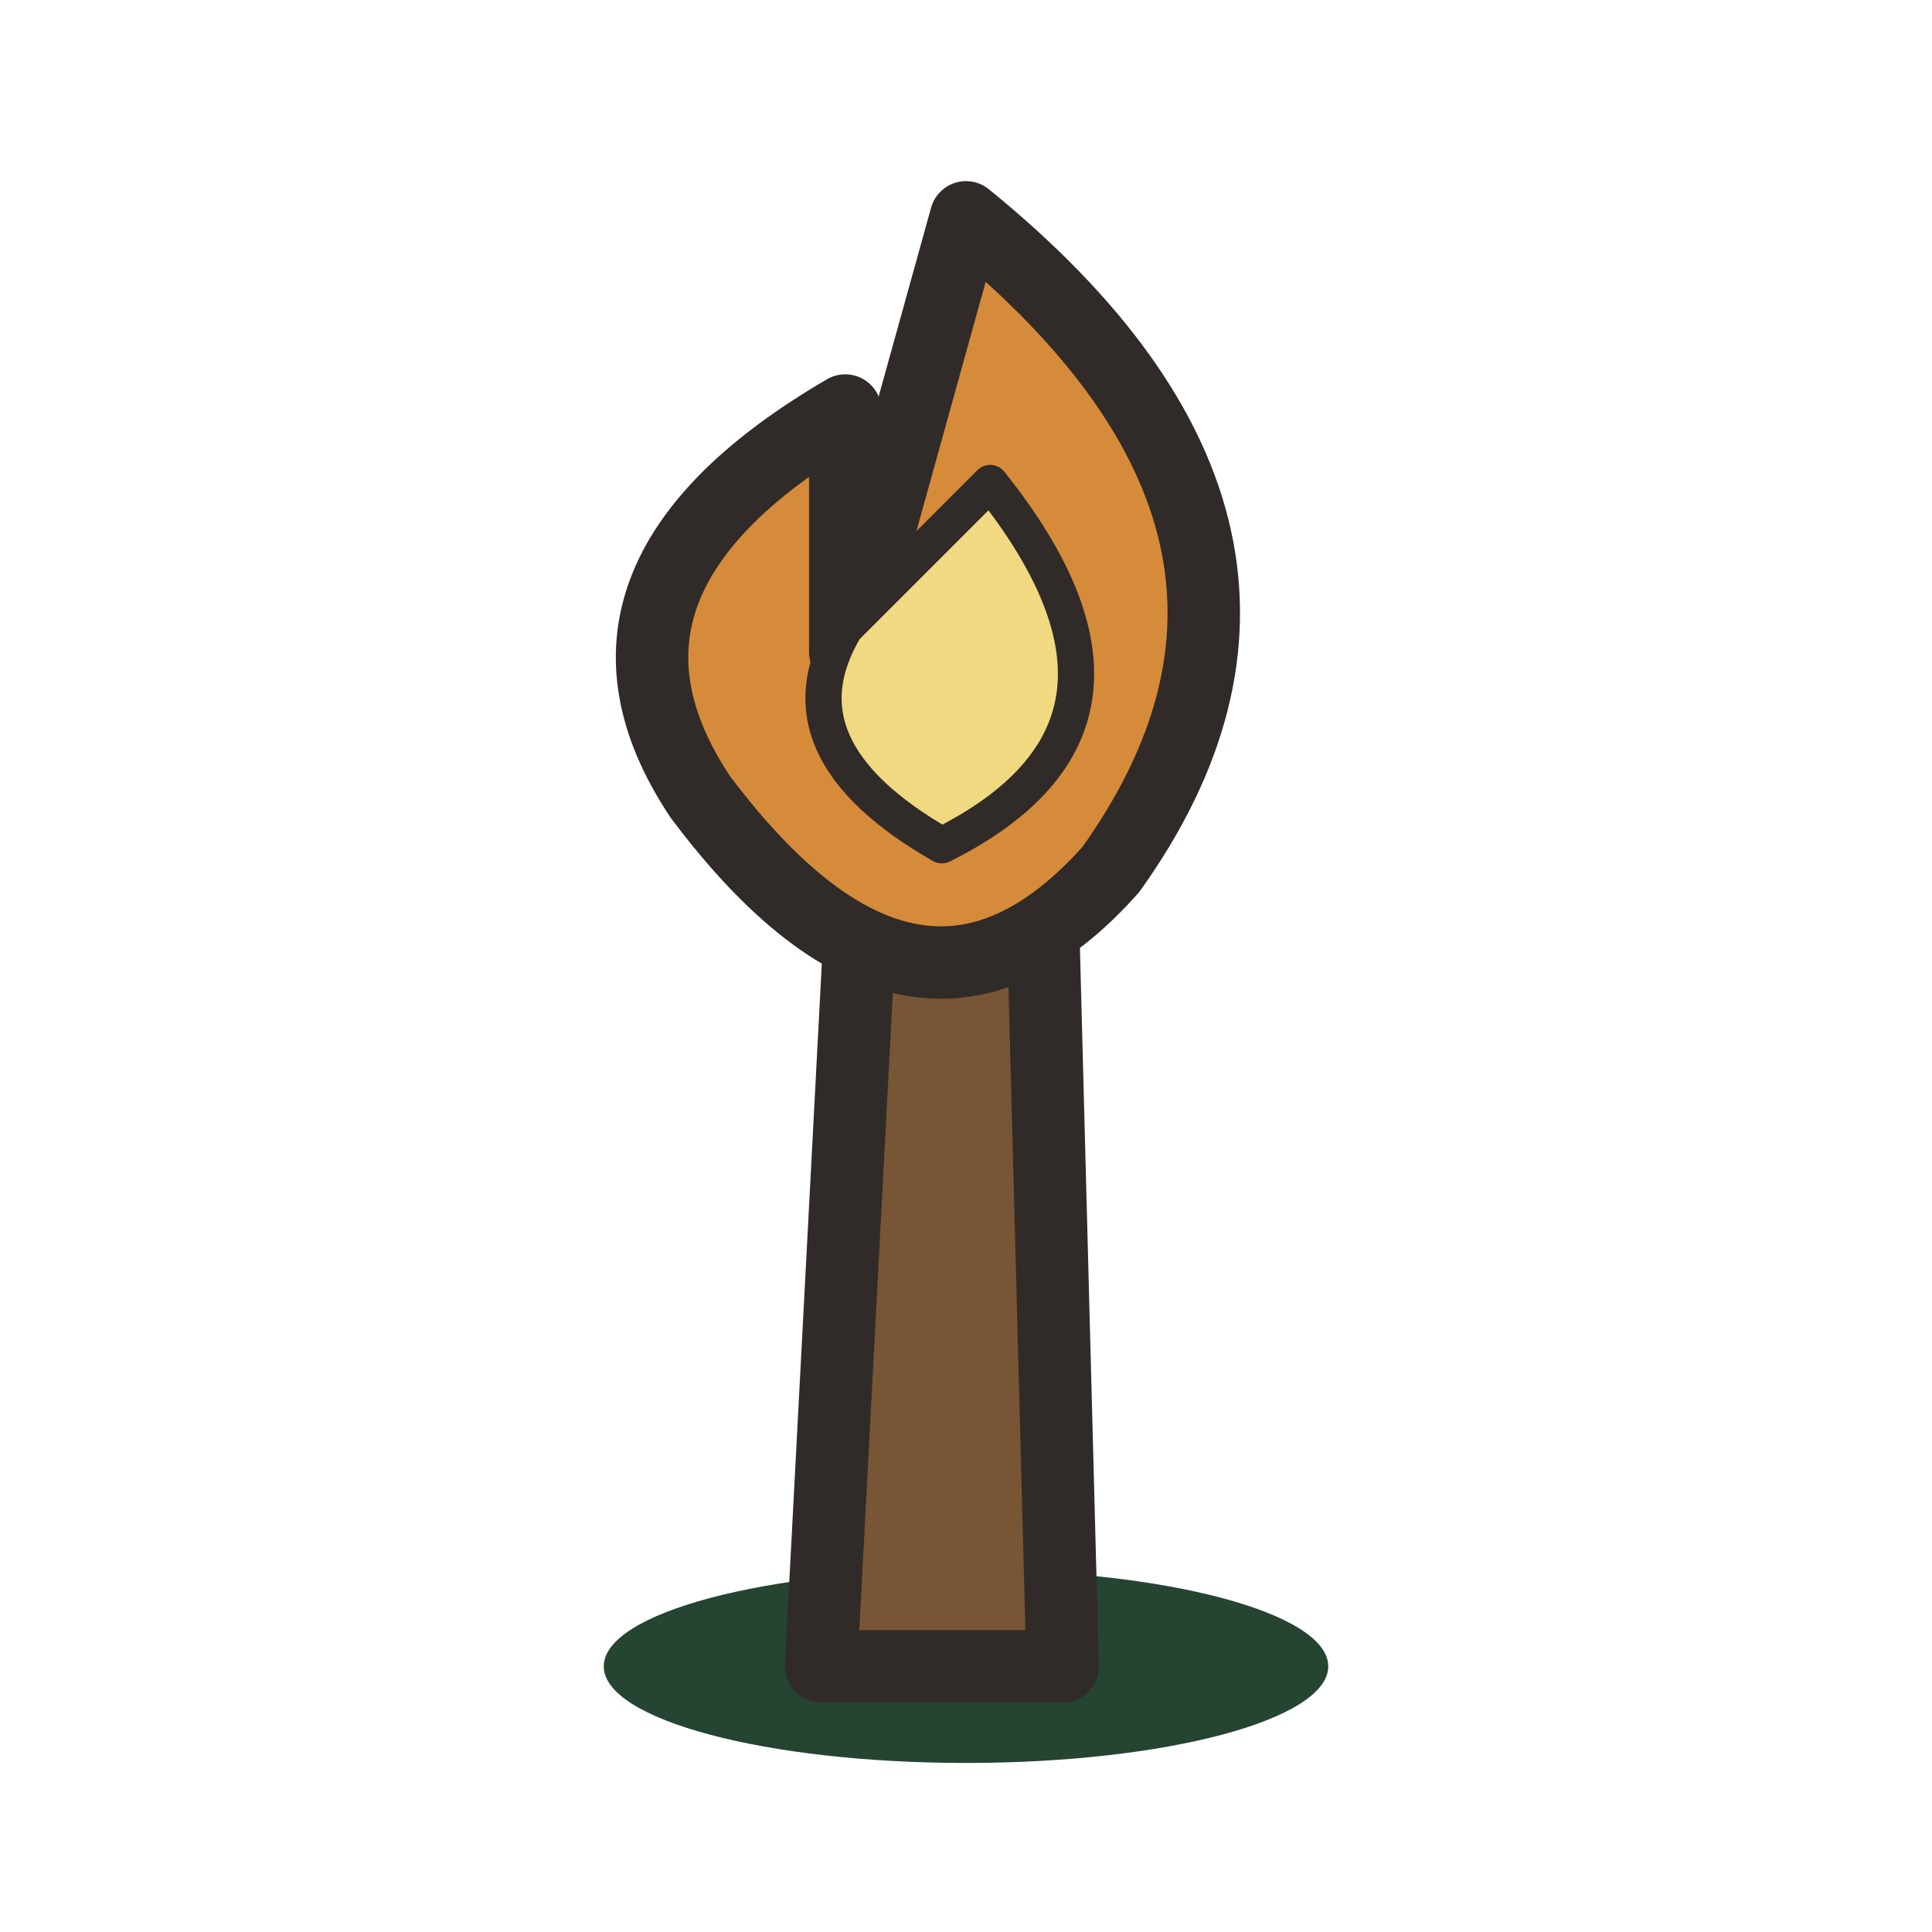
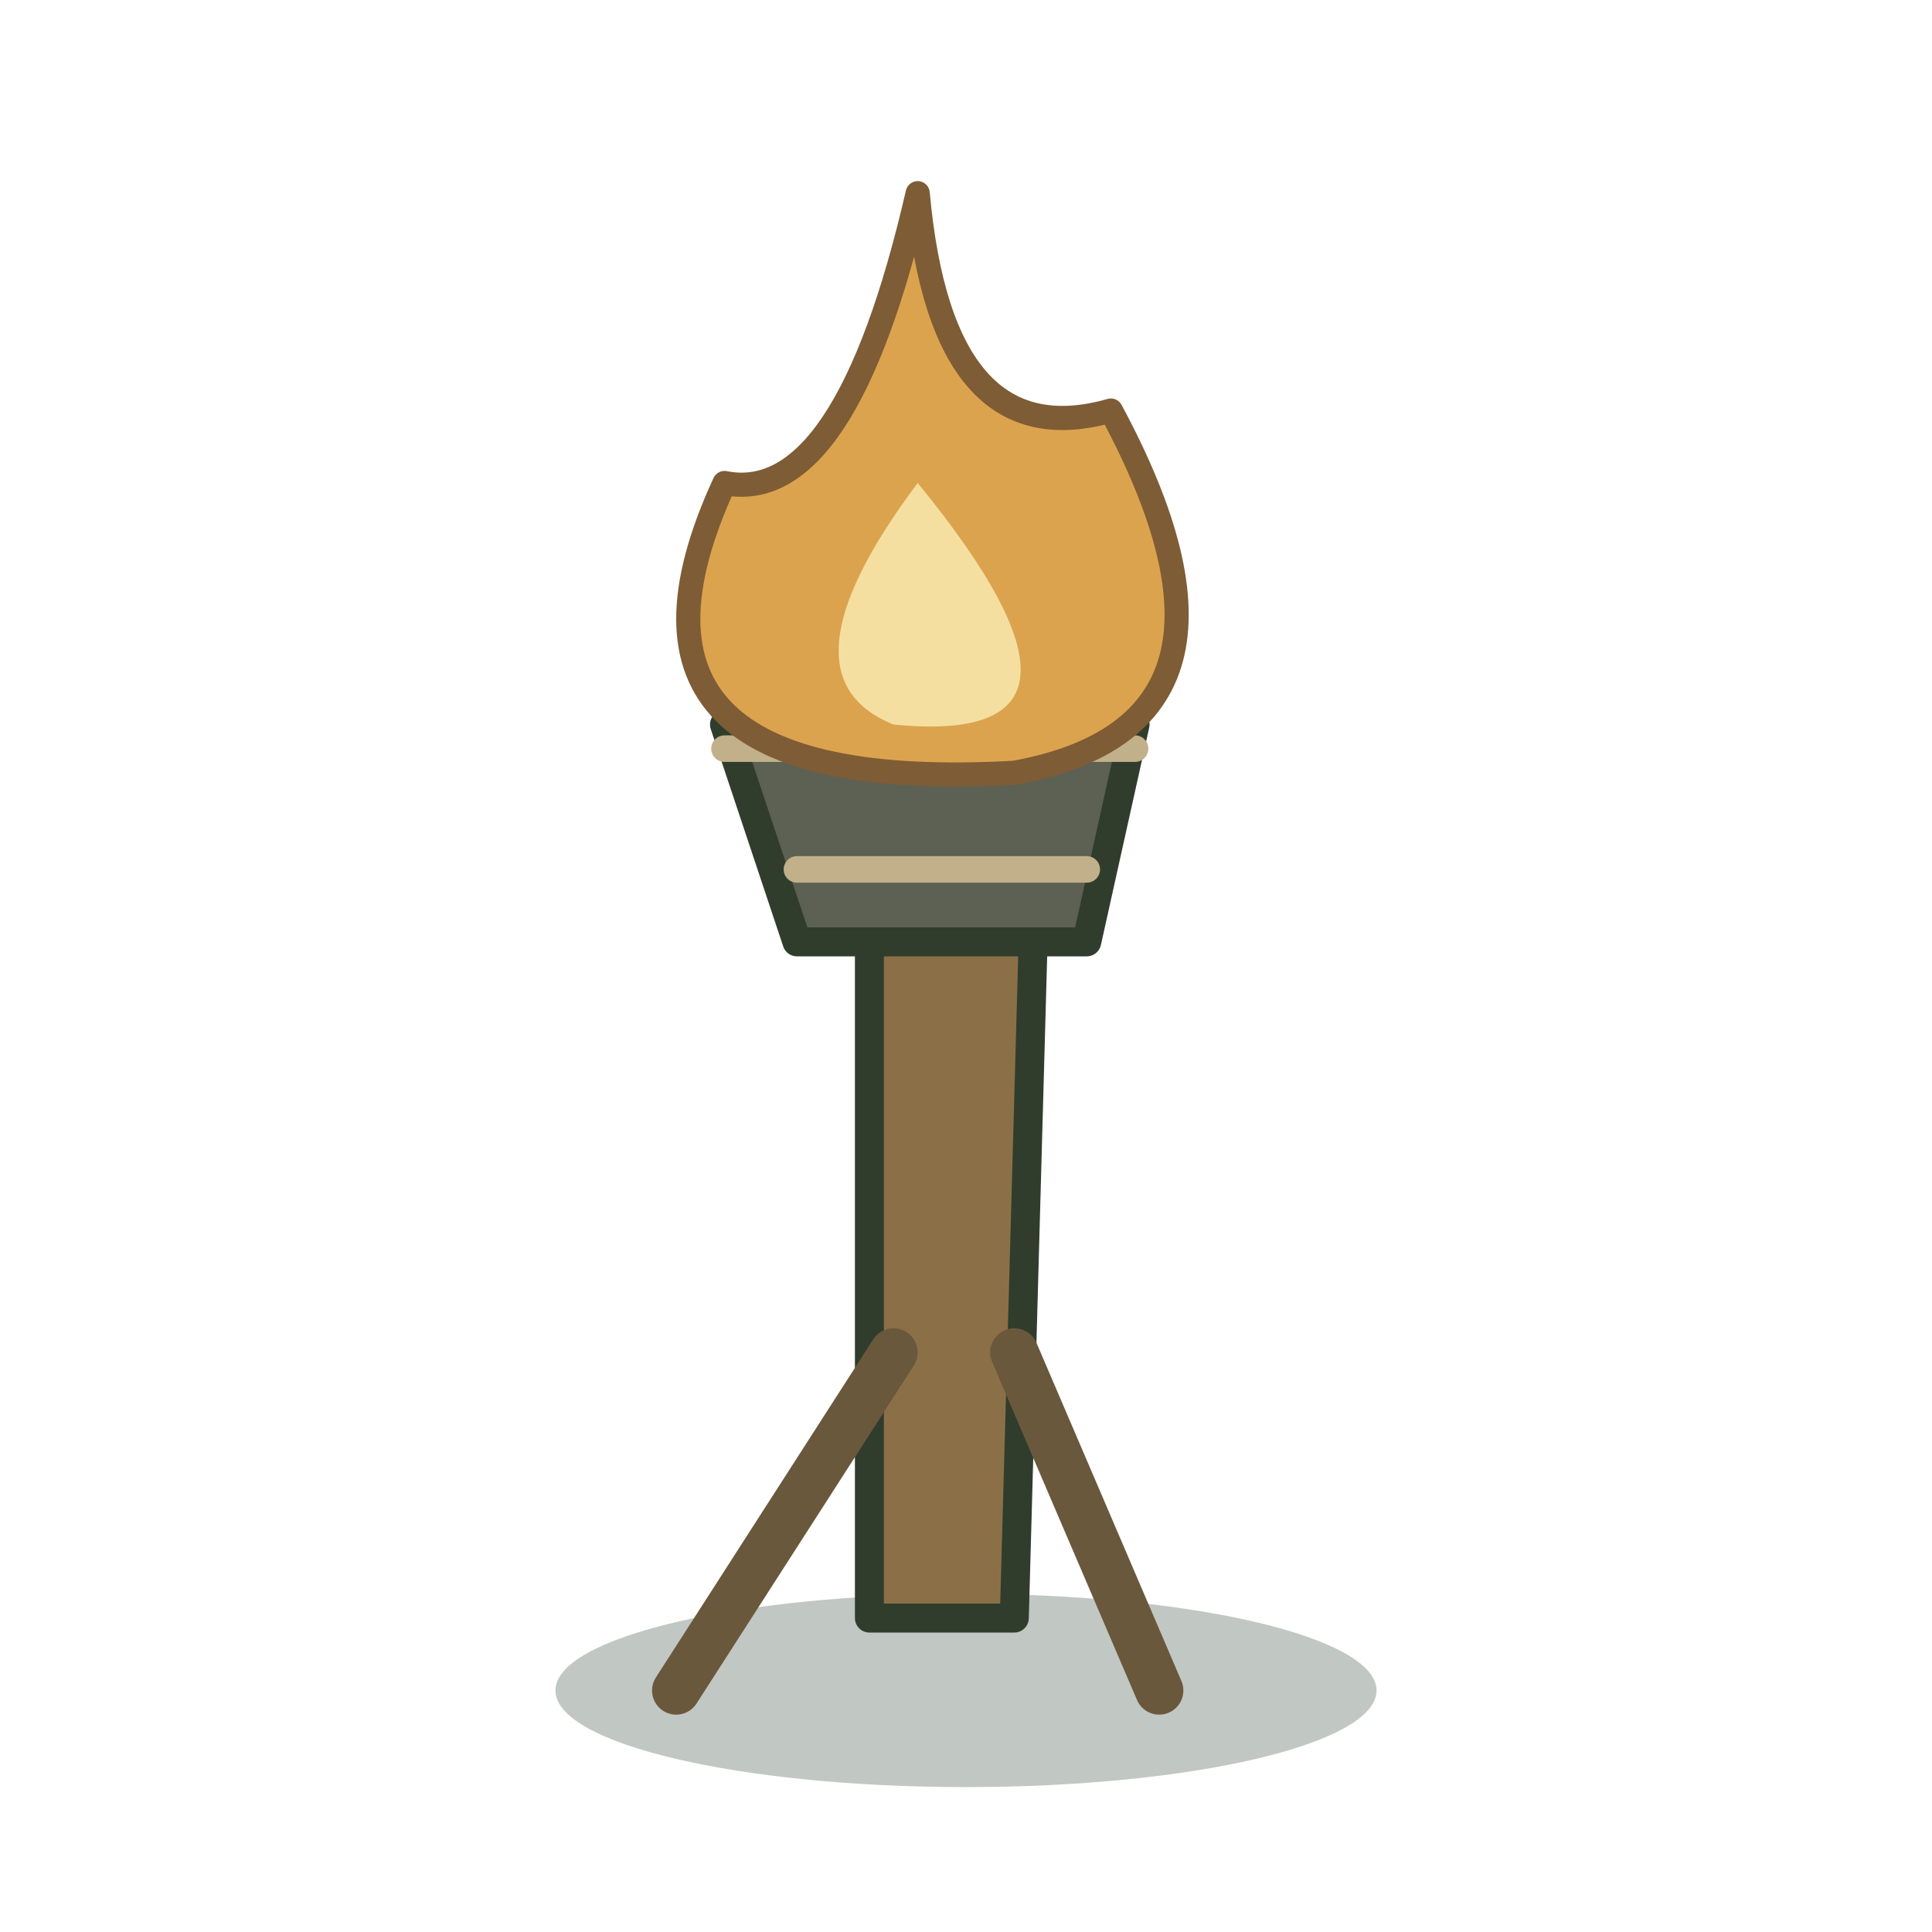
<svg xmlns="http://www.w3.org/2000/svg" width="80" height="80" viewBox="0 0 80 80">
-   <ellipse cx="40" cy="69" rx="15" ry="4" fill="#254432" stroke="none" stroke-width="0" />
-   <path d="M36 31 L43 31 L44 69 L34 69 Z" fill="#785535" stroke="#302b28" stroke-width="3" stroke-linecap="round" stroke-linejoin="round" />
-   <path d="M40 9 Q56 22 46 36 Q38 45 29 33 Q23 24 35 17 L35 27 Z" fill="#d68b3a" stroke="#302b28" stroke-width="3" stroke-linecap="round" stroke-linejoin="round" />
-   <path d="M41 20 Q49 30 39 35 Q32 31 35 26 Z" fill="#f0d980" stroke="#302b28" stroke-width="1.5" stroke-linecap="round" stroke-linejoin="round" />
+   <ellipse cx="40" cy="70" rx="17" ry="4" fill="#223726" opacity=".28" />
+   <path d="M36 31 L43 31 L42 67 L36 67 Z" fill="#8b7047" stroke="#303d2c" stroke-width="1.2" stroke-linejoin="round" stroke-linecap="round" />
+   <path d="M30 30 L47 30 L45 39 L33 39 Z" fill="#5c6153" stroke="#303d2c" stroke-width="1.2" stroke-linejoin="round" stroke-linecap="round" />
+   <path d="M30 31 L47 31 M33 36 L45 36" fill="none" stroke="#c1b089" stroke-width="1.1" stroke-linejoin="round" stroke-linecap="round" />
+   <path d="M38 8 Q39 19 46 17 Q53 30 42 32 Q24 33 30 20 Q35 21 38 8 Z" fill="#dca34e" stroke="#7e5c35" stroke-width="1" stroke-linejoin="round" stroke-linecap="round" />
+   <path d="M38 20 Q47 31 37 30 Q32 28 38 20 Z" fill="#f5dfa0" stroke="none" stroke-width="1.2" stroke-linejoin="round" stroke-linecap="round" />
+   <path d="M28 70 L37 56 M48 70 L42 56" fill="none" stroke="#6a583d" stroke-width="2" stroke-linejoin="round" stroke-linecap="round" />
</svg>
